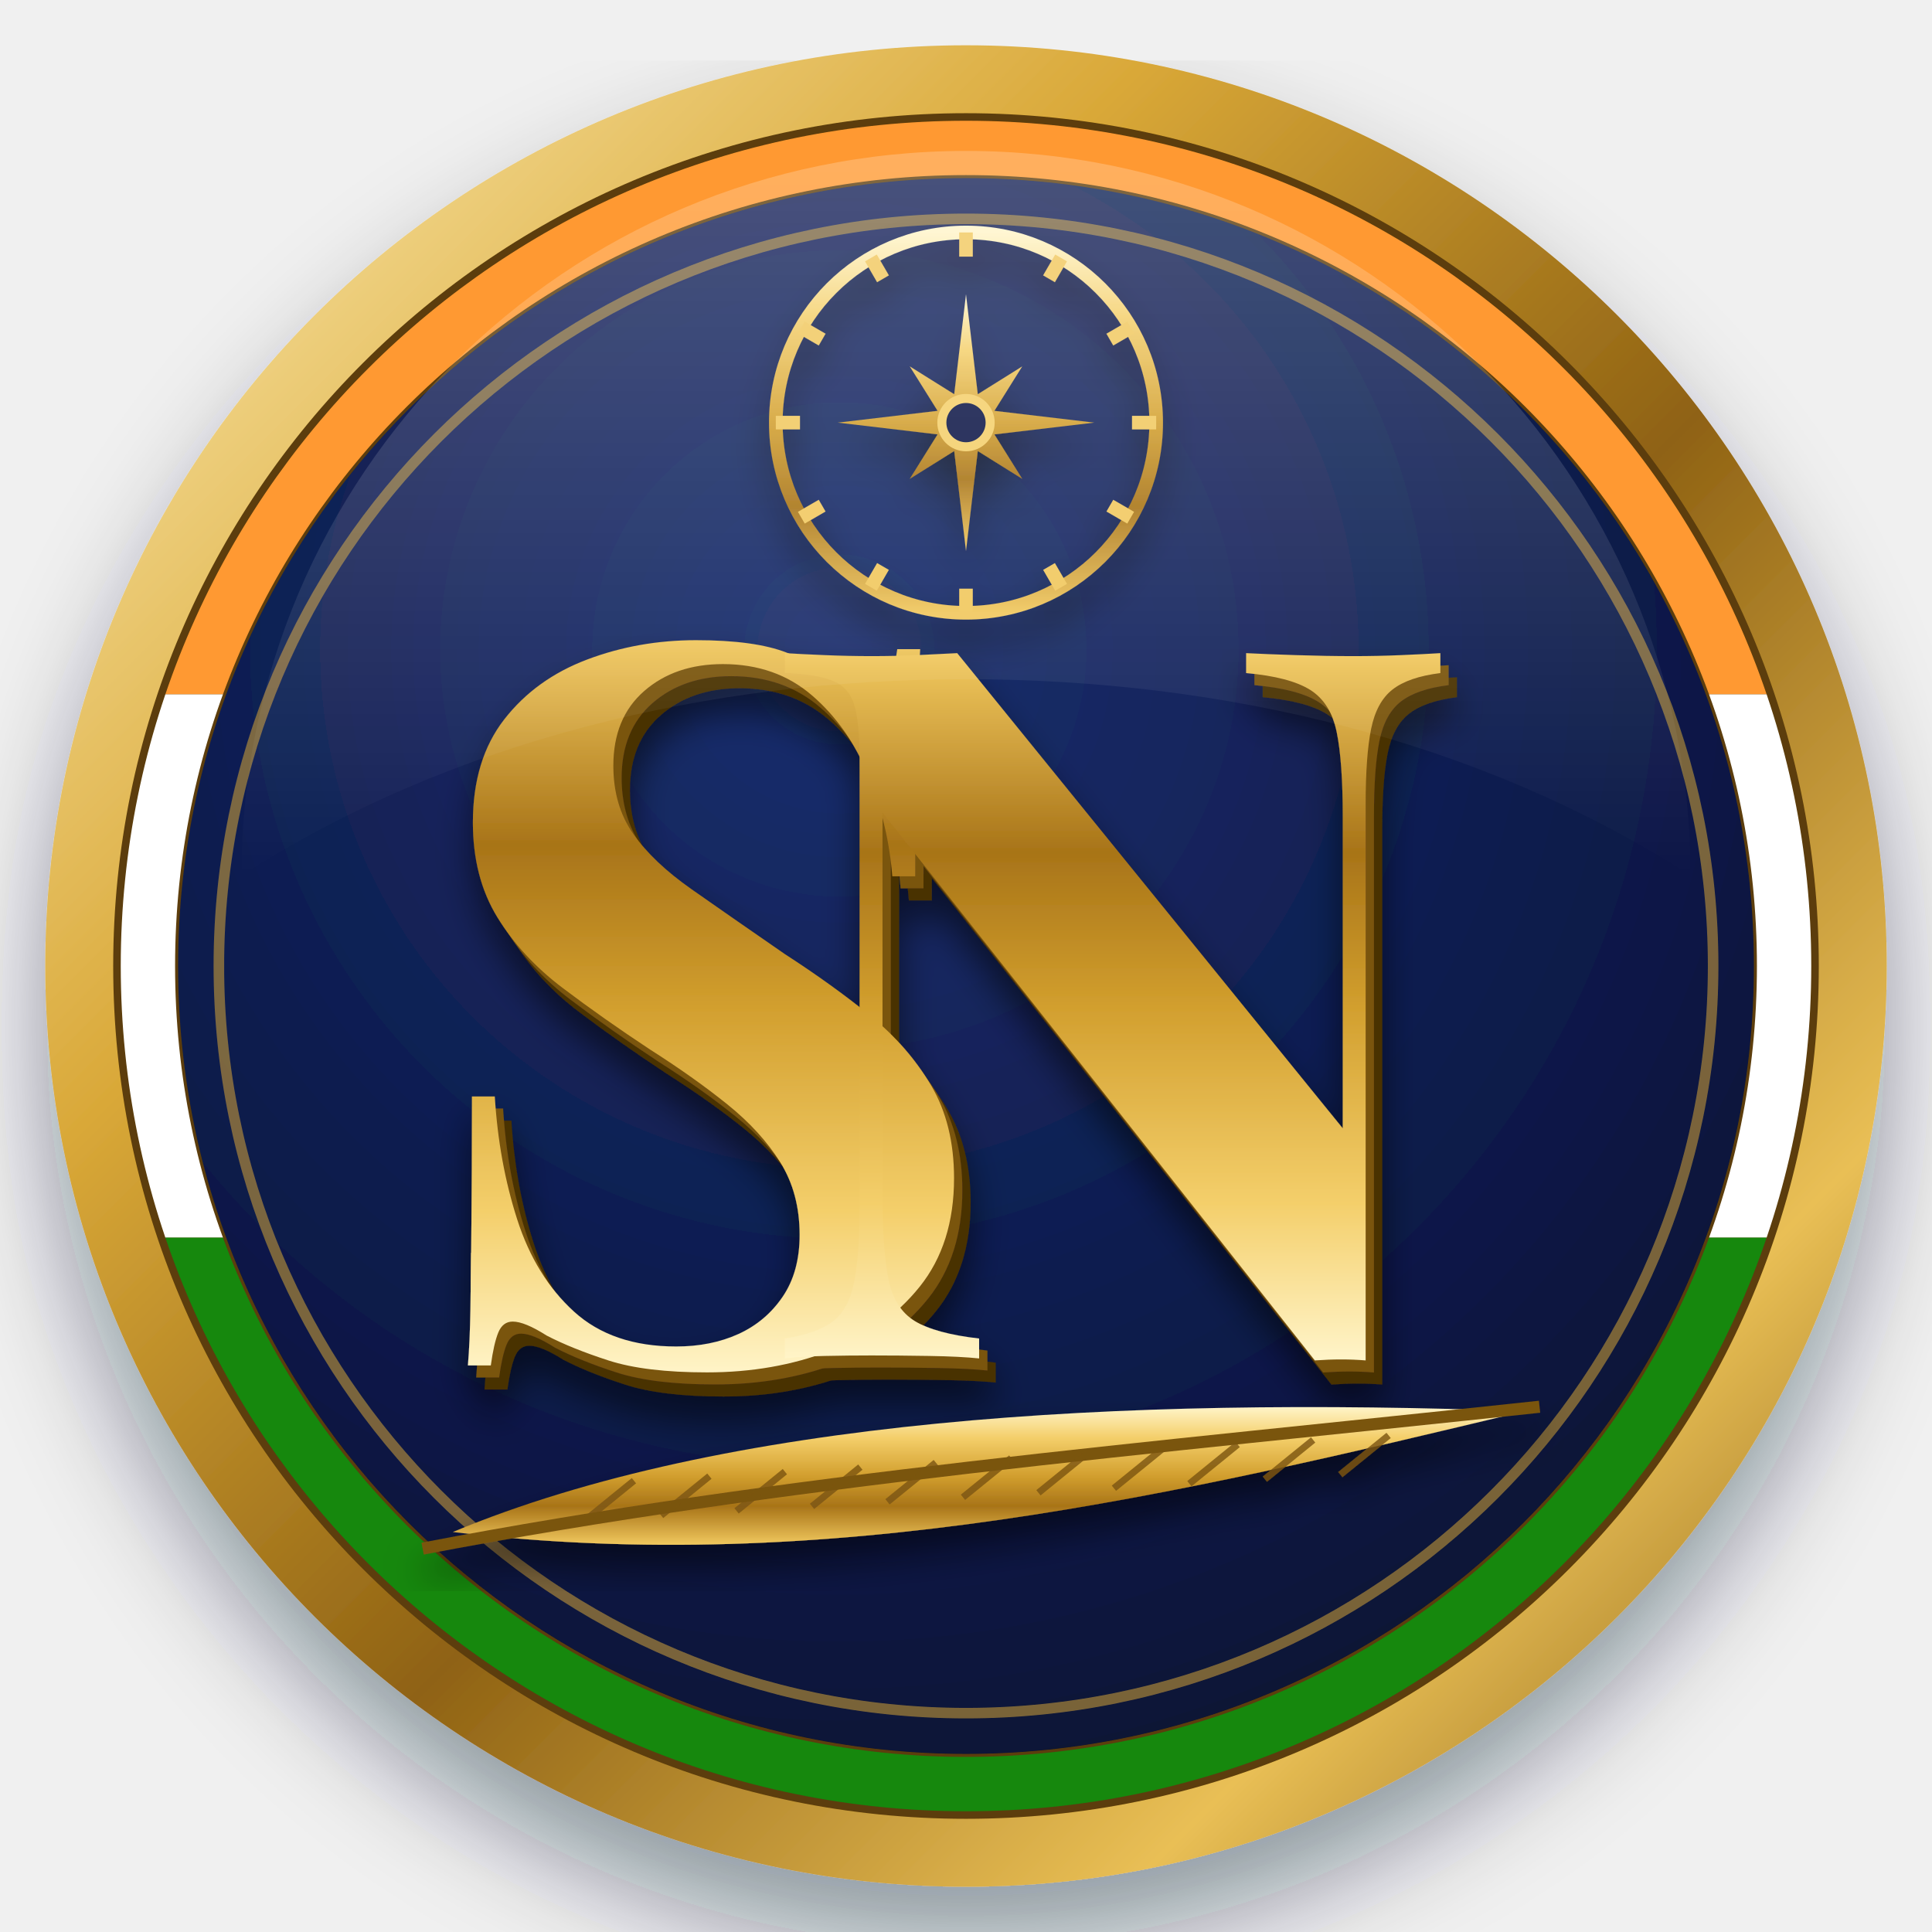
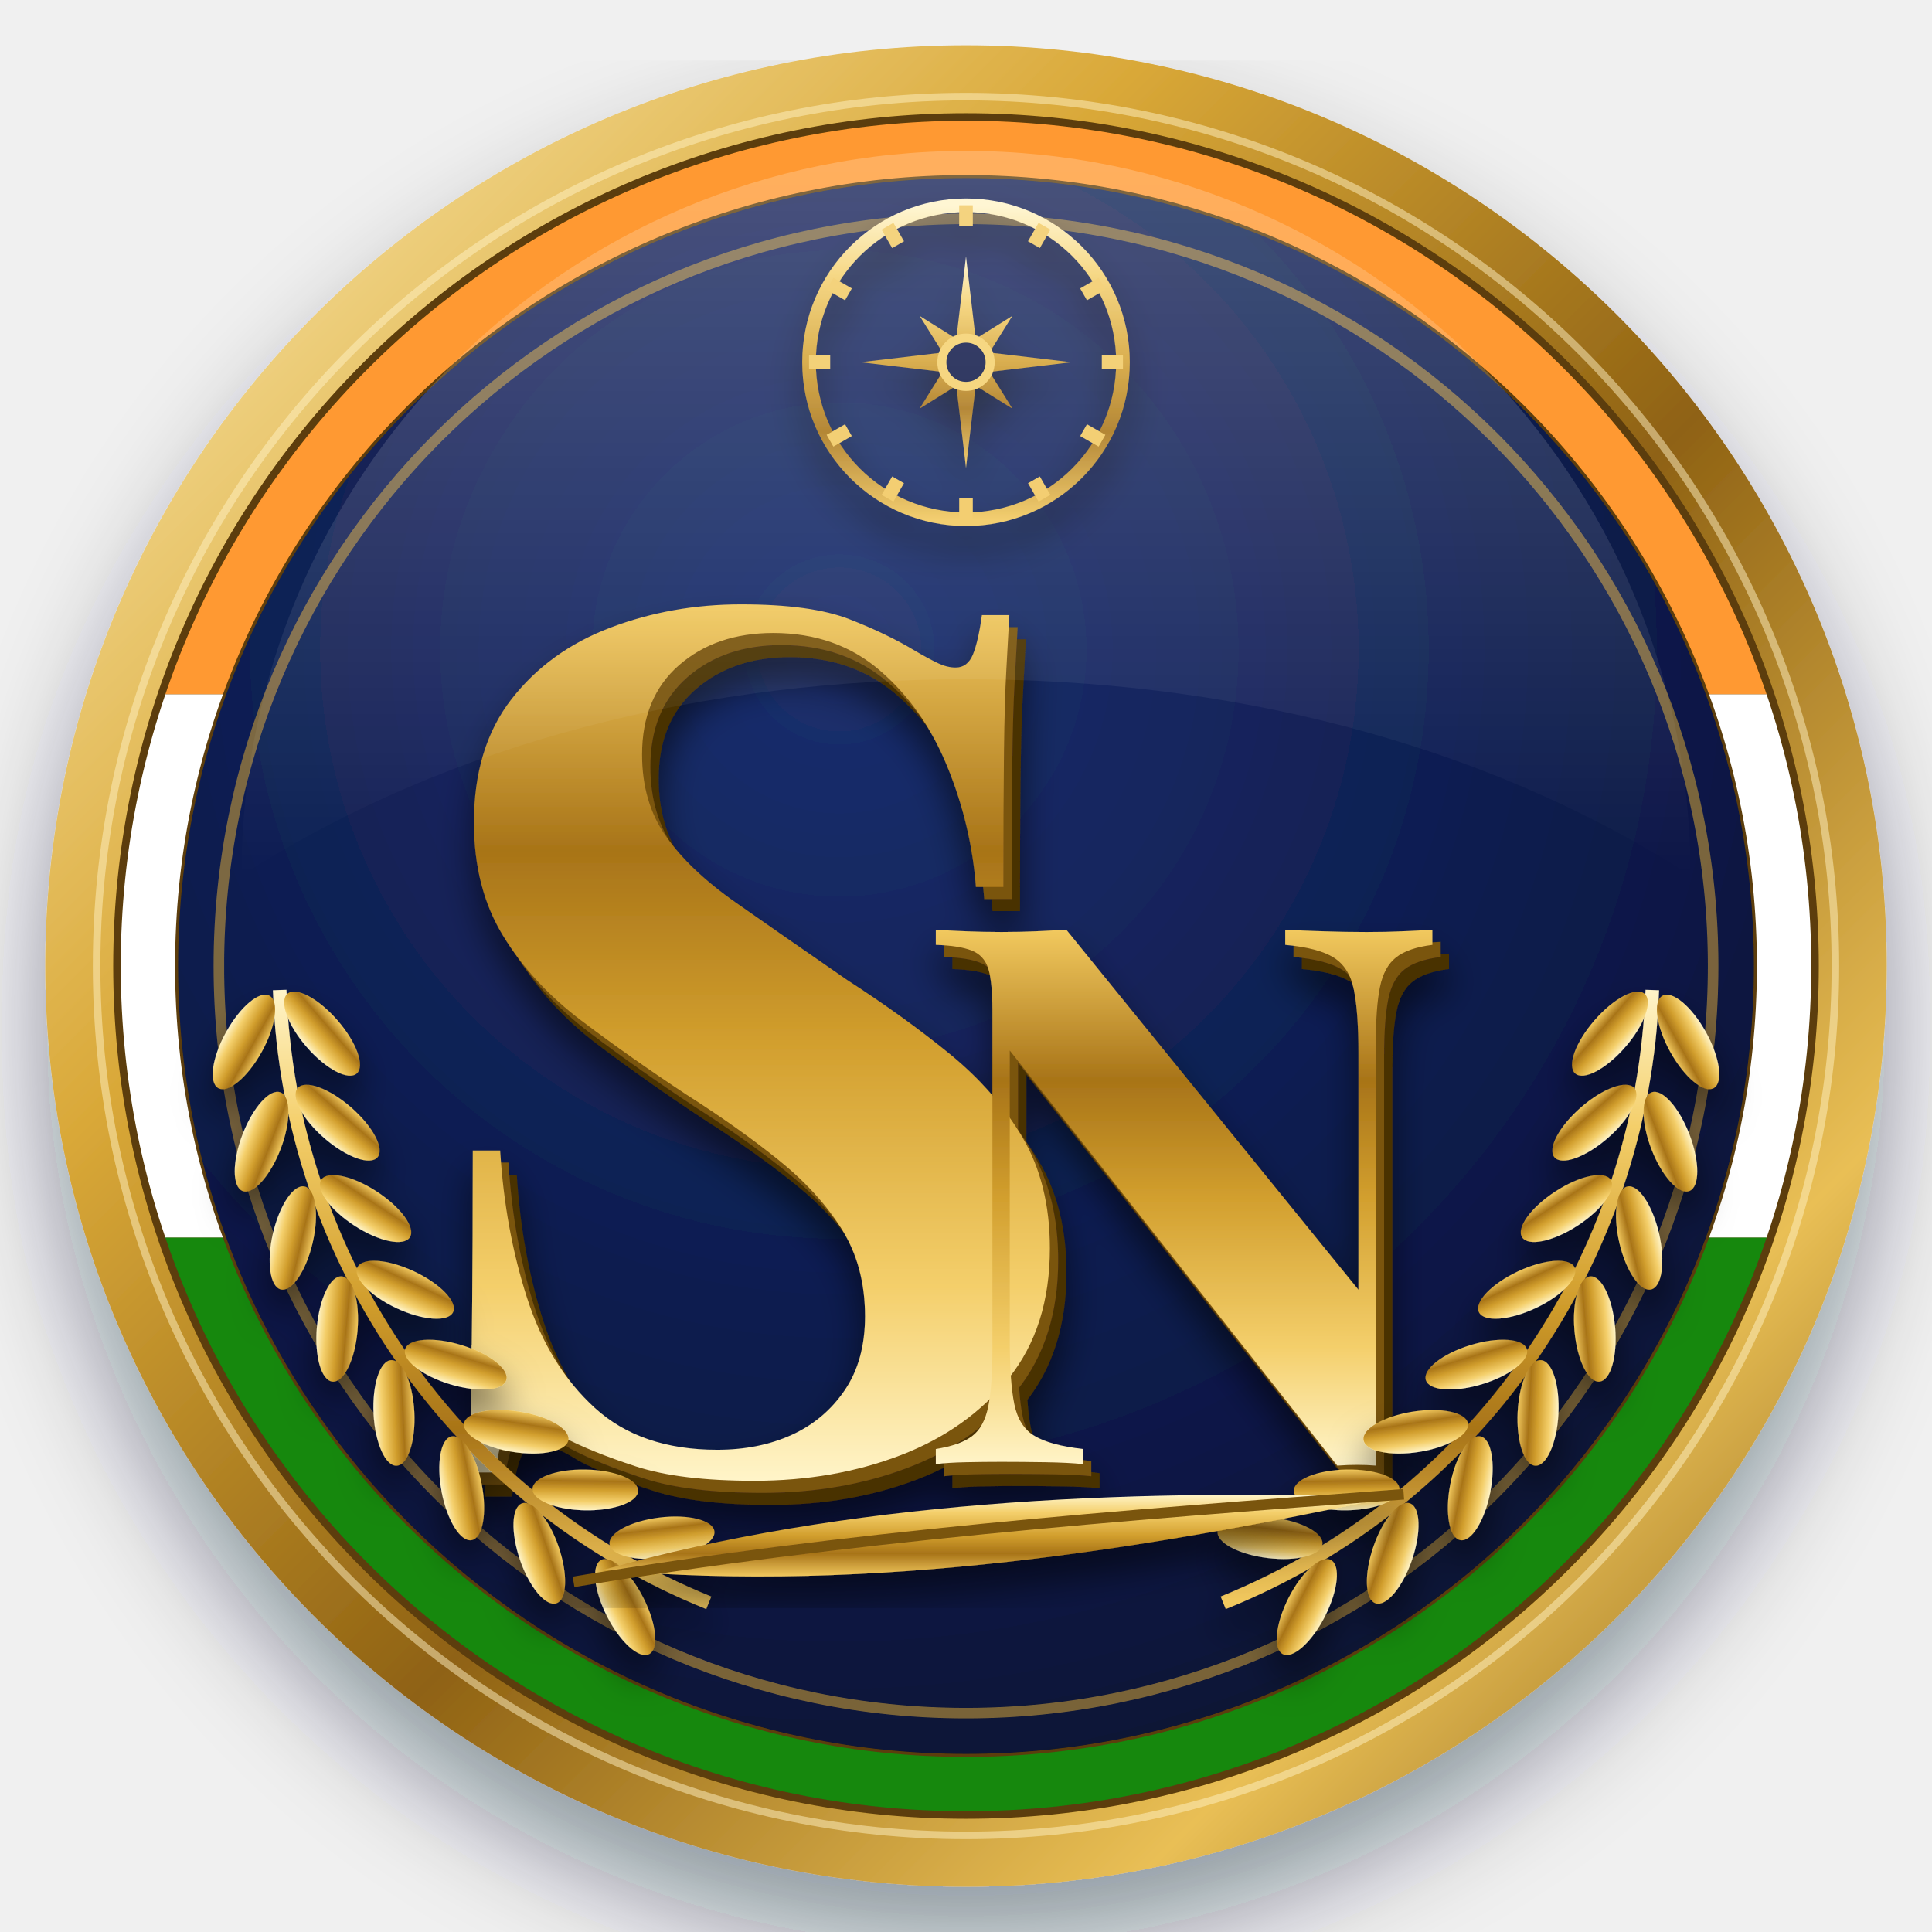
<svg xmlns="http://www.w3.org/2000/svg" viewBox="0 0 128 128" role="img" aria-label="SkillNavora">
  <defs>
    <linearGradient id="gold" x1="0" y1="0" x2="0" y2="1">
      <stop offset="0" stop-color="#fff4c8" />
      <stop offset=".22" stop-color="#f4cf6b" />
      <stop offset=".5" stop-color="#d29f2e" />
      <stop offset=".72" stop-color="#a87418" />
      <stop offset="1" stop-color="#f1c85e" />
    </linearGradient>
    <linearGradient id="ring" x1="0" y1="0" x2="1" y2="1">
      <stop offset="0" stop-color="#fff0b8" />
      <stop offset=".3" stop-color="#d9a838" />
      <stop offset=".55" stop-color="#8f6213" />
      <stop offset=".8" stop-color="#e9bf55" />
      <stop offset="1" stop-color="#7a520e" />
    </linearGradient>
    <radialGradient id="face" cx=".42" cy=".3" r=".85">
      <stop offset="0" stop-color="#1b2f6e" />
      <stop offset=".65" stop-color="#0b1846" />
      <stop offset="1" stop-color="#050c28" />
    </radialGradient>
    <linearGradient id="gl" x1="0" y1="0" x2="0" y2="1">
      <stop offset="0" stop-color="#fff" stop-opacity=".22" />
      <stop offset="1" stop-color="#fff" stop-opacity="0" />
    </linearGradient>
    <clipPath id="weave">
-       <rect x="0" y="66" width="62" height="40" />
+       <rect x="56" y="84" width="16" height="16" />
    </clipPath>
    <clipPath id="b1">
      <rect x="0" y="0" width="128" height="46" />
    </clipPath>
    <clipPath id="b2">
      <rect x="0" y="46" width="128" height="36" />
    </clipPath>
    <clipPath id="b3">
      <rect x="0" y="82" width="128" height="46" />
    </clipPath>
    <filter id="sh" x="-20%" y="-20%" width="140%" height="150%">
      <feDropShadow dx="0" dy="4" stdDeviation="3.5" flood-color="#0b1530" flood-opacity=".4" />
    </filter>
    <filter id="ls" x="-20%" y="-20%" width="140%" height="150%">
      <feDropShadow dx="0" dy="1.5" stdDeviation="1.2" flood-color="#000" flood-opacity=".55" />
    </filter>
-     <style>.rose{transform-origin:64px 28px;animation:spin 30s linear infinite}@keyframes spin{to{transform:rotate(360deg)}}@media (prefers-reduced-motion:reduce){.rose{animation:none}}</style>
+     <style>.rose{transform-origin:64px 24px;animation:spin 30s linear infinite}@keyframes spin{to{transform:rotate(360deg)}}@media (prefers-reduced-motion:reduce){.rose{animation:none}}</style>
  </defs>
  <g filter="url(#sh)">
    <circle cx="64" cy="64" r="61" fill="url(#ring)" />
    <circle cx="64" cy="64" r="56.5" fill="#5c3d08" />
    <g fill="none" stroke-width="3.6">
      <circle cx="64" cy="64" r="54.2" stroke="#ff9933" clip-path="url(#b1)" />
      <circle cx="64" cy="64" r="54.2" stroke="#ffffff" clip-path="url(#b2)" />
      <circle cx="64" cy="64" r="54.2" stroke="#138808" clip-path="url(#b3)" />
    </g>
    <circle cx="64" cy="64" r="52.2" fill="url(#face)" />
    <circle cx="64" cy="64" r="49.5" fill="none" stroke="#d4a437" stroke-opacity=".55" stroke-width=".7" />
  </g>
  <g class="rose" filter="url(#ls)">
-     <circle cx="64" cy="28" r="12.6" fill="none" stroke="url(#gold)" stroke-width=".9" />
+     <circle cx="64" cy="24" r="10.4" fill="none" stroke="url(#gold)" stroke-width=".9" />
    <g stroke="#f1c85e" stroke-width=".9">
-       <line x1="64.00" y1="17.00" x2="64.00" y2="15.40" />
-       <line x1="69.50" y1="18.47" x2="70.30" y2="17.09" />
-       <line x1="73.53" y1="22.50" x2="74.91" y2="21.70" />
-       <line x1="75.00" y1="28.00" x2="76.60" y2="28.00" />
-       <line x1="73.53" y1="33.50" x2="74.91" y2="34.30" />
-       <line x1="69.50" y1="37.53" x2="70.30" y2="38.91" />
-       <line x1="64.00" y1="39.00" x2="64.00" y2="40.60" />
-       <line x1="58.50" y1="37.53" x2="57.70" y2="38.91" />
-       <line x1="54.47" y1="33.50" x2="53.09" y2="34.30" />
-       <line x1="53.00" y1="28.00" x2="51.40" y2="28.00" />
-       <line x1="54.47" y1="22.50" x2="53.09" y2="21.70" />
-       <line x1="58.50" y1="18.47" x2="57.70" y2="17.09" />
+       <line x1="64.00" y1="15.00" x2="64.00" y2="13.60" />
+       <line x1="68.50" y1="16.21" x2="69.20" y2="14.99" />
+       <line x1="71.79" y1="19.50" x2="73.01" y2="18.80" />
+       <line x1="73.00" y1="24.00" x2="74.40" y2="24.00" />
+       <line x1="71.79" y1="28.50" x2="73.01" y2="29.20" />
+       <line x1="68.50" y1="31.79" x2="69.20" y2="33.01" />
+       <line x1="64.00" y1="33.00" x2="64.00" y2="34.40" />
+       <line x1="59.50" y1="31.79" x2="58.80" y2="33.01" />
+       <line x1="56.21" y1="28.50" x2="54.99" y2="29.20" />
+       <line x1="55.00" y1="24.00" x2="53.60" y2="24.00" />
+       <line x1="56.21" y1="19.50" x2="54.99" y2="18.80" />
+       <line x1="59.50" y1="16.21" x2="58.80" y2="14.99" />
    </g>
-     <polygon points="64.00,19.50 64.78,26.12 67.73,24.27 65.88,27.22 72.50,28.00 65.88,28.78 67.73,31.73 64.78,29.88 64.00,36.50 63.22,29.88 60.27,31.73 62.12,28.78 55.50,28.00 62.12,27.22 60.27,24.27 63.22,26.12" fill="url(#gold)" />
-     <circle cx="64" cy="28" r="1.6" fill="#0b1846" stroke="#f4cf6b" stroke-width=".6" />
+     <polygon points="64.00,17.00 64.64,22.45 67.07,20.93 65.55,23.36 71.00,24.00 65.55,24.64 67.07,27.07 64.64,25.55 64.00,31.00 63.36,25.55 60.93,27.07 62.45,24.64 57.00,24.00 62.45,23.36 60.93,20.93 63.36,22.45" fill="url(#gold)" />
+     <circle cx="64" cy="24" r="1.6" fill="#0b1846" stroke="#f4cf6b" stroke-width=".6" />
  </g>
  <g filter="url(#ls)">
    <g transform="translate(1.1 1.6)" fill="#4a3006">
-       <path transform="translate(27.37 90) scale(0.066 -0.066)" d="M284 721Q343 721 375.0 708.5Q407 696 430 682Q442 675 449.5 671.5Q457 668 464 668Q474 668 478.5 679.0Q483 690 486 712H509Q508 693 506.5 666.5Q505 640 504.5 597.0Q504 554 504 484H481Q477 536 457.0 585.0Q437 634 400.5 665.5Q364 697 311 697Q263 697 232.0 670.0Q201 643 201 595Q201 555 221.0 526.5Q241 498 279.5 471.0Q318 444 373 406Q421 375 459.0 344.0Q497 313 520.0 274.0Q543 235 543 181Q543 115 508.5 72.0Q474 29 418.0 7.5Q362 -14 295 -14Q233 -14 196.0 -2.0Q159 10 134 23Q112 37 100 37Q90 37 85.5 26.0Q81 15 78 -7H55Q57 17 57.5 49.0Q58 81 58.5 132.5Q59 184 59 263H82Q86 197 104.5 139.5Q123 82 161.5 47.0Q200 12 264 12Q299 12 326.5 24.5Q354 37 371.0 62.0Q388 87 388 124Q388 166 368.5 197.0Q349 228 315.5 255.0Q282 282 238 310Q191 341 150.0 372.0Q109 403 84.5 443.0Q60 483 60 538Q60 601 91.5 641.5Q123 682 174.5 701.5Q226 721 284 721Z" />
-       <path transform="translate(49.69 90) scale(0.066 -0.066)" d="M693 708V688Q661 684 645.0 671.5Q629 659 623.5 632.0Q618 605 618 556V-2Q606 -1 593.5 -1.0Q581 -1 567 -2L133 548V164Q133 109 139.0 79.5Q145 50 165.5 37.5Q186 25 230 20V0Q211 2 180.0 2.5Q149 3 122 3Q99 3 75.0 2.5Q51 2 35 0V20Q67 25 83.0 37.0Q99 49 104.5 76.5Q110 104 110 152V602Q110 639 104.5 656.5Q99 674 82.5 680.5Q66 687 35 688V708Q51 707 75.0 706.0Q99 705 122 705Q146 705 168.0 706.0Q190 707 208 708L595 231V544Q595 599 589.0 628.5Q583 658 562.5 671.0Q542 684 498 688V708Q517 707 548.0 706.0Q579 705 606 705Q630 705 653.5 706.0Q677 707 693 708Z" />
-       <path transform="translate(27.37 90) scale(0.066 -0.066)" d="M284 721Q343 721 375.0 708.5Q407 696 430 682Q442 675 449.5 671.5Q457 668 464 668Q474 668 478.5 679.0Q483 690 486 712H509Q508 693 506.5 666.5Q505 640 504.5 597.0Q504 554 504 484H481Q477 536 457.0 585.0Q437 634 400.5 665.5Q364 697 311 697Q263 697 232.0 670.0Q201 643 201 595Q201 555 221.0 526.5Q241 498 279.5 471.0Q318 444 373 406Q421 375 459.0 344.0Q497 313 520.0 274.0Q543 235 543 181Q543 115 508.5 72.0Q474 29 418.0 7.5Q362 -14 295 -14Q233 -14 196.0 -2.0Q159 10 134 23Q112 37 100 37Q90 37 85.5 26.0Q81 15 78 -7H55Q57 17 57.5 49.0Q58 81 58.5 132.5Q59 184 59 263H82Q86 197 104.5 139.5Q123 82 161.5 47.0Q200 12 264 12Q299 12 326.5 24.5Q354 37 371.0 62.0Q388 87 388 124Q388 166 368.5 197.0Q349 228 315.5 255.0Q282 282 238 310Q191 341 150.0 372.0Q109 403 84.5 443.0Q60 483 60 538Q60 601 91.5 641.5Q123 682 174.5 701.5Q226 721 284 721Z" clip-path="url(#weave)" />
+       <path transform="translate(26.66 97) scale(0.079 -0.079)" d="M284 721Q343 721 375.0 708.5Q407 696 430 682Q442 675 449.5 671.5Q457 668 464 668Q474 668 478.5 679.0Q483 690 486 712H509Q508 693 506.5 666.5Q505 640 504.5 597.0Q504 554 504 484H481Q477 536 457.0 585.0Q437 634 400.5 665.5Q364 697 311 697Q263 697 232.0 670.0Q201 643 201 595Q201 555 221.0 526.5Q241 498 279.5 471.0Q318 444 373 406Q421 375 459.0 344.0Q497 313 520.0 274.0Q543 235 543 181Q543 115 508.5 72.0Q474 29 418.0 7.5Q362 -14 295 -14Q233 -14 196.0 -2.0Q159 10 134 23Q112 37 100 37Q90 37 85.5 26.0Q81 15 78 -7H55Q57 17 57.5 49.0Q58 81 58.5 132.5Q59 184 59 263H82Q86 197 104.5 139.5Q123 82 161.5 47.0Q200 12 264 12Q299 12 326.5 24.5Q354 37 371.0 62.0Q388 87 388 124Q388 166 368.5 197.0Q349 228 315.5 255.0Q282 282 238 310Q191 341 150.0 372.0Q109 403 84.5 443.0Q60 483 60 538Q60 601 91.5 641.5Q123 682 174.5 701.5Q226 721 284 721Z" />
+       <path transform="translate(60.25 97) scale(0.05 -0.05)" d="M693 708V688Q661 684 645.0 671.5Q629 659 623.5 632.0Q618 605 618 556V-2Q606 -1 593.5 -1.0Q581 -1 567 -2L133 548V164Q133 109 139.0 79.5Q145 50 165.5 37.5Q186 25 230 20V0Q211 2 180.0 2.5Q149 3 122 3Q99 3 75.0 2.5Q51 2 35 0V20Q67 25 83.0 37.0Q99 49 104.5 76.5Q110 104 110 152V602Q110 639 104.5 656.5Q99 674 82.5 680.5Q66 687 35 688V708Q51 707 75.0 706.0Q99 705 122 705Q146 705 168.0 706.0Q190 707 208 708L595 231V544Q595 599 589.0 628.5Q583 658 562.5 671.0Q542 684 498 688V708Q517 707 548.0 706.0Q579 705 606 705Q630 705 653.5 706.0Q677 707 693 708Z" />
+       <path transform="translate(26.66 97) scale(0.079 -0.079)" d="M284 721Q343 721 375.0 708.5Q407 696 430 682Q442 675 449.5 671.5Q457 668 464 668Q474 668 478.5 679.0Q483 690 486 712H509Q508 693 506.5 666.5Q505 640 504.5 597.0Q504 554 504 484H481Q477 536 457.0 585.0Q437 634 400.5 665.5Q364 697 311 697Q263 697 232.0 670.0Q201 643 201 595Q201 555 221.0 526.5Q241 498 279.5 471.0Q318 444 373 406Q421 375 459.0 344.0Q497 313 520.0 274.0Q543 235 543 181Q543 115 508.5 72.0Q474 29 418.0 7.5Q362 -14 295 -14Q233 -14 196.0 -2.0Q159 10 134 23Q112 37 100 37Q90 37 85.5 26.0Q81 15 78 -7H55Q57 17 57.5 49.0Q58 81 58.5 132.5Q59 184 59 263H82Q86 197 104.5 139.5Q123 82 161.5 47.0Q200 12 264 12Q299 12 326.5 24.5Q354 37 371.0 62.0Q388 87 388 124Q388 166 368.5 197.0Q349 228 315.5 255.0Q282 282 238 310Q191 341 150.0 372.0Q109 403 84.5 443.0Q60 483 60 538Q60 601 91.5 641.5Q123 682 174.5 701.5Q226 721 284 721Z" clip-path="url(#weave)" />
    </g>
    <g transform="translate(0.55 0.8)" fill="#7a5410">
-       <path transform="translate(27.37 90) scale(0.066 -0.066)" d="M284 721Q343 721 375.0 708.5Q407 696 430 682Q442 675 449.5 671.5Q457 668 464 668Q474 668 478.5 679.0Q483 690 486 712H509Q508 693 506.5 666.5Q505 640 504.5 597.0Q504 554 504 484H481Q477 536 457.0 585.0Q437 634 400.5 665.5Q364 697 311 697Q263 697 232.0 670.0Q201 643 201 595Q201 555 221.0 526.5Q241 498 279.5 471.0Q318 444 373 406Q421 375 459.0 344.0Q497 313 520.0 274.0Q543 235 543 181Q543 115 508.5 72.0Q474 29 418.0 7.5Q362 -14 295 -14Q233 -14 196.0 -2.0Q159 10 134 23Q112 37 100 37Q90 37 85.5 26.0Q81 15 78 -7H55Q57 17 57.5 49.0Q58 81 58.5 132.5Q59 184 59 263H82Q86 197 104.5 139.5Q123 82 161.5 47.0Q200 12 264 12Q299 12 326.5 24.5Q354 37 371.0 62.0Q388 87 388 124Q388 166 368.5 197.0Q349 228 315.5 255.0Q282 282 238 310Q191 341 150.0 372.0Q109 403 84.5 443.0Q60 483 60 538Q60 601 91.5 641.5Q123 682 174.5 701.5Q226 721 284 721Z" />
-       <path transform="translate(49.69 90) scale(0.066 -0.066)" d="M693 708V688Q661 684 645.0 671.5Q629 659 623.5 632.0Q618 605 618 556V-2Q606 -1 593.5 -1.0Q581 -1 567 -2L133 548V164Q133 109 139.0 79.5Q145 50 165.5 37.5Q186 25 230 20V0Q211 2 180.0 2.5Q149 3 122 3Q99 3 75.0 2.5Q51 2 35 0V20Q67 25 83.0 37.0Q99 49 104.5 76.5Q110 104 110 152V602Q110 639 104.5 656.5Q99 674 82.5 680.5Q66 687 35 688V708Q51 707 75.0 706.0Q99 705 122 705Q146 705 168.0 706.0Q190 707 208 708L595 231V544Q595 599 589.0 628.5Q583 658 562.5 671.0Q542 684 498 688V708Q517 707 548.0 706.0Q579 705 606 705Q630 705 653.5 706.0Q677 707 693 708Z" />
-       <path transform="translate(27.37 90) scale(0.066 -0.066)" d="M284 721Q343 721 375.0 708.5Q407 696 430 682Q442 675 449.5 671.5Q457 668 464 668Q474 668 478.5 679.0Q483 690 486 712H509Q508 693 506.5 666.5Q505 640 504.5 597.0Q504 554 504 484H481Q477 536 457.0 585.0Q437 634 400.5 665.5Q364 697 311 697Q263 697 232.0 670.0Q201 643 201 595Q201 555 221.0 526.5Q241 498 279.5 471.0Q318 444 373 406Q421 375 459.0 344.0Q497 313 520.0 274.0Q543 235 543 181Q543 115 508.5 72.0Q474 29 418.0 7.5Q362 -14 295 -14Q233 -14 196.0 -2.0Q159 10 134 23Q112 37 100 37Q90 37 85.5 26.0Q81 15 78 -7H55Q57 17 57.5 49.0Q58 81 58.5 132.5Q59 184 59 263H82Q86 197 104.5 139.5Q123 82 161.5 47.0Q200 12 264 12Q299 12 326.5 24.5Q354 37 371.0 62.0Q388 87 388 124Q388 166 368.5 197.0Q349 228 315.5 255.0Q282 282 238 310Q191 341 150.0 372.0Q109 403 84.5 443.0Q60 483 60 538Q60 601 91.5 641.5Q123 682 174.5 701.5Q226 721 284 721Z" clip-path="url(#weave)" />
+       <path transform="translate(26.66 97) scale(0.079 -0.079)" d="M284 721Q343 721 375.0 708.5Q407 696 430 682Q442 675 449.5 671.5Q457 668 464 668Q474 668 478.5 679.0Q483 690 486 712H509Q508 693 506.5 666.5Q505 640 504.5 597.0Q504 554 504 484H481Q477 536 457.0 585.0Q437 634 400.5 665.5Q364 697 311 697Q263 697 232.0 670.0Q201 643 201 595Q201 555 221.0 526.5Q241 498 279.5 471.0Q318 444 373 406Q421 375 459.0 344.0Q497 313 520.0 274.0Q543 235 543 181Q543 115 508.5 72.0Q474 29 418.0 7.5Q362 -14 295 -14Q233 -14 196.0 -2.0Q159 10 134 23Q112 37 100 37Q90 37 85.5 26.0Q81 15 78 -7H55Q57 17 57.5 49.0Q58 81 58.5 132.5Q59 184 59 263H82Q86 197 104.5 139.5Q123 82 161.5 47.0Q200 12 264 12Q299 12 326.5 24.5Q354 37 371.0 62.0Q388 87 388 124Q388 166 368.5 197.0Q349 228 315.5 255.0Q282 282 238 310Q191 341 150.0 372.0Q109 403 84.5 443.0Q60 483 60 538Q60 601 91.5 641.5Q123 682 174.5 701.5Q226 721 284 721Z" />
+       <path transform="translate(60.25 97) scale(0.05 -0.05)" d="M693 708V688Q661 684 645.0 671.5Q629 659 623.5 632.0Q618 605 618 556V-2Q606 -1 593.5 -1.0Q581 -1 567 -2L133 548V164Q133 109 139.0 79.5Q145 50 165.5 37.5Q186 25 230 20V0Q211 2 180.0 2.5Q149 3 122 3Q99 3 75.0 2.5Q51 2 35 0V20Q67 25 83.0 37.0Q99 49 104.5 76.5Q110 104 110 152V602Q110 639 104.5 656.5Q99 674 82.5 680.5Q66 687 35 688V708Q51 707 75.0 706.0Q99 705 122 705Q146 705 168.0 706.0Q190 707 208 708L595 231V544Q595 599 589.0 628.5Q583 658 562.5 671.0Q542 684 498 688V708Q517 707 548.0 706.0Q579 705 606 705Q630 705 653.5 706.0Q677 707 693 708Z" />
+       <path transform="translate(26.66 97) scale(0.079 -0.079)" d="M284 721Q343 721 375.0 708.5Q407 696 430 682Q442 675 449.5 671.5Q457 668 464 668Q474 668 478.5 679.0Q483 690 486 712H509Q508 693 506.5 666.5Q505 640 504.5 597.0Q504 554 504 484H481Q477 536 457.0 585.0Q437 634 400.5 665.5Q364 697 311 697Q263 697 232.0 670.0Q201 643 201 595Q201 555 221.0 526.5Q241 498 279.5 471.0Q318 444 373 406Q421 375 459.0 344.0Q497 313 520.0 274.0Q543 235 543 181Q543 115 508.5 72.0Q474 29 418.0 7.5Q362 -14 295 -14Q233 -14 196.0 -2.0Q159 10 134 23Q112 37 100 37Q90 37 85.5 26.0Q81 15 78 -7H55Q57 17 57.5 49.0Q58 81 58.5 132.5Q59 184 59 263H82Q86 197 104.5 139.5Q123 82 161.5 47.0Q200 12 264 12Q299 12 326.5 24.5Q354 37 371.0 62.0Q388 87 388 124Q388 166 368.5 197.0Q349 228 315.5 255.0Q282 282 238 310Q191 341 150.0 372.0Q109 403 84.5 443.0Q60 483 60 538Q60 601 91.5 641.5Q123 682 174.5 701.5Q226 721 284 721Z" clip-path="url(#weave)" />
    </g>
    <g transform="translate(0 0)" fill="url(#gold)">
-       <path transform="translate(27.37 90) scale(0.066 -0.066)" d="M284 721Q343 721 375.0 708.5Q407 696 430 682Q442 675 449.5 671.5Q457 668 464 668Q474 668 478.5 679.0Q483 690 486 712H509Q508 693 506.5 666.5Q505 640 504.5 597.0Q504 554 504 484H481Q477 536 457.0 585.0Q437 634 400.5 665.5Q364 697 311 697Q263 697 232.0 670.0Q201 643 201 595Q201 555 221.0 526.5Q241 498 279.5 471.0Q318 444 373 406Q421 375 459.0 344.0Q497 313 520.0 274.0Q543 235 543 181Q543 115 508.5 72.0Q474 29 418.0 7.5Q362 -14 295 -14Q233 -14 196.0 -2.0Q159 10 134 23Q112 37 100 37Q90 37 85.5 26.0Q81 15 78 -7H55Q57 17 57.5 49.0Q58 81 58.5 132.5Q59 184 59 263H82Q86 197 104.5 139.5Q123 82 161.5 47.0Q200 12 264 12Q299 12 326.5 24.5Q354 37 371.0 62.0Q388 87 388 124Q388 166 368.5 197.0Q349 228 315.5 255.0Q282 282 238 310Q191 341 150.0 372.0Q109 403 84.5 443.0Q60 483 60 538Q60 601 91.5 641.5Q123 682 174.5 701.5Q226 721 284 721Z" />
-       <path transform="translate(49.69 90) scale(0.066 -0.066)" d="M693 708V688Q661 684 645.0 671.5Q629 659 623.5 632.0Q618 605 618 556V-2Q606 -1 593.5 -1.0Q581 -1 567 -2L133 548V164Q133 109 139.0 79.5Q145 50 165.5 37.5Q186 25 230 20V0Q211 2 180.0 2.5Q149 3 122 3Q99 3 75.0 2.5Q51 2 35 0V20Q67 25 83.0 37.0Q99 49 104.5 76.5Q110 104 110 152V602Q110 639 104.5 656.5Q99 674 82.5 680.5Q66 687 35 688V708Q51 707 75.0 706.0Q99 705 122 705Q146 705 168.0 706.0Q190 707 208 708L595 231V544Q595 599 589.0 628.5Q583 658 562.5 671.0Q542 684 498 688V708Q517 707 548.0 706.0Q579 705 606 705Q630 705 653.5 706.0Q677 707 693 708Z" />
-       <path transform="translate(27.37 90) scale(0.066 -0.066)" d="M284 721Q343 721 375.0 708.5Q407 696 430 682Q442 675 449.5 671.5Q457 668 464 668Q474 668 478.5 679.0Q483 690 486 712H509Q508 693 506.5 666.5Q505 640 504.5 597.0Q504 554 504 484H481Q477 536 457.0 585.0Q437 634 400.5 665.5Q364 697 311 697Q263 697 232.0 670.0Q201 643 201 595Q201 555 221.0 526.5Q241 498 279.5 471.0Q318 444 373 406Q421 375 459.0 344.0Q497 313 520.0 274.0Q543 235 543 181Q543 115 508.5 72.0Q474 29 418.0 7.5Q362 -14 295 -14Q233 -14 196.0 -2.0Q159 10 134 23Q112 37 100 37Q90 37 85.5 26.0Q81 15 78 -7H55Q57 17 57.5 49.0Q58 81 58.5 132.5Q59 184 59 263H82Q86 197 104.5 139.5Q123 82 161.5 47.0Q200 12 264 12Q299 12 326.5 24.5Q354 37 371.0 62.0Q388 87 388 124Q388 166 368.5 197.0Q349 228 315.5 255.0Q282 282 238 310Q191 341 150.0 372.0Q109 403 84.5 443.0Q60 483 60 538Q60 601 91.5 641.5Q123 682 174.5 701.5Q226 721 284 721Z" clip-path="url(#weave)" />
+       <path transform="translate(26.66 97) scale(0.079 -0.079)" d="M284 721Q343 721 375.0 708.5Q407 696 430 682Q442 675 449.5 671.5Q457 668 464 668Q474 668 478.5 679.0Q483 690 486 712H509Q508 693 506.5 666.5Q505 640 504.5 597.0Q504 554 504 484H481Q477 536 457.0 585.0Q437 634 400.5 665.5Q364 697 311 697Q263 697 232.0 670.0Q201 643 201 595Q201 555 221.0 526.5Q241 498 279.5 471.0Q318 444 373 406Q421 375 459.0 344.0Q497 313 520.0 274.0Q543 235 543 181Q543 115 508.5 72.0Q474 29 418.0 7.5Q362 -14 295 -14Q233 -14 196.0 -2.0Q159 10 134 23Q112 37 100 37Q90 37 85.5 26.0Q81 15 78 -7H55Q57 17 57.5 49.0Q58 81 58.5 132.5Q59 184 59 263H82Q86 197 104.5 139.5Q123 82 161.5 47.0Q200 12 264 12Q299 12 326.5 24.5Q354 37 371.0 62.0Q388 87 388 124Q388 166 368.5 197.0Q349 228 315.5 255.0Q282 282 238 310Q191 341 150.0 372.0Q109 403 84.5 443.0Q60 483 60 538Q60 601 91.5 641.5Q123 682 174.5 701.5Q226 721 284 721Z" />
+       <path transform="translate(60.25 97) scale(0.05 -0.05)" d="M693 708V688Q661 684 645.0 671.5Q629 659 623.5 632.0Q618 605 618 556V-2Q606 -1 593.5 -1.0Q581 -1 567 -2L133 548V164Q133 109 139.0 79.5Q145 50 165.5 37.5Q186 25 230 20V0Q211 2 180.0 2.5Q149 3 122 3Q99 3 75.0 2.5Q51 2 35 0V20Q67 25 83.0 37.0Q99 49 104.5 76.5Q110 104 110 152V602Q110 639 104.5 656.5Q99 674 82.5 680.5Q66 687 35 688V708Q51 707 75.0 706.0Q99 705 122 705Q146 705 168.0 706.0Q190 707 208 708L595 231V544Q595 599 589.0 628.5Q583 658 562.5 671.0Q542 684 498 688V708Q517 707 548.0 706.0Q579 705 606 705Q630 705 653.5 706.0Q677 707 693 708Z" />
+       <path transform="translate(26.66 97) scale(0.079 -0.079)" d="M284 721Q343 721 375.0 708.5Q407 696 430 682Q442 675 449.5 671.5Q457 668 464 668Q474 668 478.5 679.0Q483 690 486 712H509Q508 693 506.5 666.5Q505 640 504.5 597.0Q504 554 504 484H481Q477 536 457.0 585.0Q437 634 400.5 665.5Q364 697 311 697Q263 697 232.0 670.0Q201 643 201 595Q201 555 221.0 526.5Q241 498 279.5 471.0Q318 444 373 406Q421 375 459.0 344.0Q497 313 520.0 274.0Q543 235 543 181Q543 115 508.5 72.0Q474 29 418.0 7.5Q362 -14 295 -14Q233 -14 196.0 -2.0Q159 10 134 23Q112 37 100 37Q90 37 85.5 26.0Q81 15 78 -7H55Q57 17 57.5 49.0Q58 81 58.5 132.5Q59 184 59 263H82Q86 197 104.5 139.5Q123 82 161.5 47.0Q200 12 264 12Q299 12 326.5 24.5Q354 37 371.0 62.0Q388 87 388 124Q388 166 368.5 197.0Q349 228 315.5 255.0Q282 282 238 310Q191 341 150.0 372.0Q109 403 84.5 443.0Q60 483 60 538Q60 601 91.5 641.5Q123 682 174.5 701.5Q226 721 284 721Z" clip-path="url(#weave)" />
    </g>
  </g>
  <g filter="url(#ls)">
-     <path d="M30 101.5C48 94 74 92.5 101 93.5C78 99 55 104.5 30 101.5Z" fill="url(#gold)" />
-     <path d="M28 102.6C52 98 76 96 102 93.2" fill="none" stroke="#7a5410" stroke-width=".8" />
-     <g stroke="#7a5410" stroke-width=".45" fill="none" opacity=".8">
-       <path d="M42.0 98.1 l-3.2 2.6" />
-       <path d="M47.0 97.8 l-3.2 2.6" />
-       <path d="M52.0 97.5 l-3.2 2.6" />
-       <path d="M57.0 97.2 l-3.2 2.6" />
-       <path d="M62.0 96.9 l-3.2 2.6" />
-       <path d="M67.0 96.6 l-3.2 2.6" />
-       <path d="M72.0 96.3 l-3.2 2.6" />
-       <path d="M77.0 96.0 l-3.2 2.6" />
-       <path d="M82.0 95.7 l-3.2 2.6" />
-       <path d="M87.0 95.4 l-3.2 2.6" />
-       <path d="M92.0 95.1 l-3.2 2.6" />
+     <path d="M46.96 106.19 A45.5 45.5 0 0 1 18.53 65.59" fill="none" stroke="url(#gold)" stroke-width=".9" />
+     <g fill="url(#gold)">
+       <ellipse cx="43.86" cy="101.88" rx="3.5" ry="1.35" transform="rotate(173.0 43.86 101.88)" />
+       <ellipse cx="41.42" cy="106.47" rx="3.5" ry="1.35" transform="rotate(243.0 41.42 106.47)" />
+       <ellipse cx="38.78" cy="98.71" rx="3.5" ry="1.35" transform="rotate(181.0 38.78 98.71)" />
+       <ellipse cx="35.73" cy="102.91" rx="3.5" ry="1.35" transform="rotate(251.0 35.73 102.91)" />
+       <ellipse cx="34.20" cy="94.86" rx="3.5" ry="1.35" transform="rotate(189.0 34.20 94.86)" />
+       <ellipse cx="30.59" cy="98.60" rx="3.5" ry="1.35" transform="rotate(259.0 30.59 98.60)" />
+       <ellipse cx="30.19" cy="90.41" rx="3.5" ry="1.35" transform="rotate(197.0 30.19 90.41)" />
+       <ellipse cx="26.10" cy="93.61" rx="3.5" ry="1.35" transform="rotate(267.0 26.10 93.61)" />
+       <ellipse cx="26.85" cy="85.45" rx="3.5" ry="1.35" transform="rotate(205.0 26.85 85.45)" />
+       <ellipse cx="22.34" cy="88.05" rx="3.5" ry="1.35" transform="rotate(275.0 22.34 88.05)" />
+       <ellipse cx="24.22" cy="80.07" rx="3.5" ry="1.35" transform="rotate(213.0 24.22 80.07)" />
+       <ellipse cx="19.40" cy="82.02" rx="3.5" ry="1.35" transform="rotate(283.0 19.40 82.02)" />
+       <ellipse cx="22.37" cy="74.38" rx="3.5" ry="1.35" transform="rotate(221.0 22.37 74.38)" />
+       <ellipse cx="17.33" cy="75.64" rx="3.5" ry="1.35" transform="rotate(291.0 17.33 75.64)" />
+       <ellipse cx="21.34" cy="68.48" rx="3.5" ry="1.35" transform="rotate(229.0 21.34 68.48)" />
+       <ellipse cx="16.16" cy="69.03" rx="3.5" ry="1.35" transform="rotate(299.0 16.16 69.03)" />
+     </g>
+     <path d="M81.04 106.19 A45.5 45.5 0 0 0 109.47 65.59" fill="none" stroke="url(#gold)" stroke-width=".9" />
+     <g fill="url(#gold)">
+       <ellipse cx="84.14" cy="101.88" rx="3.5" ry="1.35" transform="rotate(187.0 84.14 101.88)" />
+       <ellipse cx="86.58" cy="106.47" rx="3.5" ry="1.35" transform="rotate(117.0 86.58 106.47)" />
+       <ellipse cx="89.22" cy="98.71" rx="3.5" ry="1.35" transform="rotate(179.0 89.22 98.71)" />
+       <ellipse cx="92.27" cy="102.91" rx="3.5" ry="1.35" transform="rotate(109.0 92.27 102.91)" />
+       <ellipse cx="93.80" cy="94.86" rx="3.5" ry="1.35" transform="rotate(171.0 93.80 94.86)" />
+       <ellipse cx="97.41" cy="98.60" rx="3.5" ry="1.35" transform="rotate(101.0 97.41 98.60)" />
+       <ellipse cx="97.81" cy="90.41" rx="3.5" ry="1.35" transform="rotate(163.0 97.81 90.41)" />
+       <ellipse cx="101.90" cy="93.61" rx="3.5" ry="1.35" transform="rotate(93.0 101.90 93.61)" />
+       <ellipse cx="101.15" cy="85.45" rx="3.5" ry="1.35" transform="rotate(155.0 101.15 85.45)" />
+       <ellipse cx="105.66" cy="88.05" rx="3.5" ry="1.35" transform="rotate(85.0 105.66 88.05)" />
+       <ellipse cx="103.78" cy="80.07" rx="3.5" ry="1.35" transform="rotate(147.0 103.78 80.07)" />
+       <ellipse cx="108.60" cy="82.02" rx="3.5" ry="1.35" transform="rotate(77.0 108.60 82.02)" />
+       <ellipse cx="105.63" cy="74.38" rx="3.5" ry="1.35" transform="rotate(139.0 105.63 74.38)" />
+       <ellipse cx="110.67" cy="75.64" rx="3.5" ry="1.35" transform="rotate(69.0 110.67 75.64)" />
+       <ellipse cx="106.66" cy="68.48" rx="3.5" ry="1.35" transform="rotate(131.0 106.66 68.48)" />
+       <ellipse cx="111.84" cy="69.03" rx="3.5" ry="1.35" transform="rotate(61.0 111.84 69.03)" />
    </g>
  </g>
+   <g filter="url(#ls)">
+     <path d="M40 104C56 99.5 74 98.6 92 99.2C76 102.6 58 105.6 40 104Z" fill="url(#gold)" />
+     <path d="M38 104.8C56 101.8 74 100.4 93 99" fill="none" stroke="#7a5410" stroke-width=".7" />
+   </g>
+   <circle cx="64" cy="64" r="57.6" fill="none" stroke="#fff3c4" stroke-opacity=".5" stroke-width=".5" />
  <path d="M16 58a48 48 0 0 1 96 0c-14-9-31-13-48-13s-34 4-48 13z" fill="url(#gl)" />
</svg>
